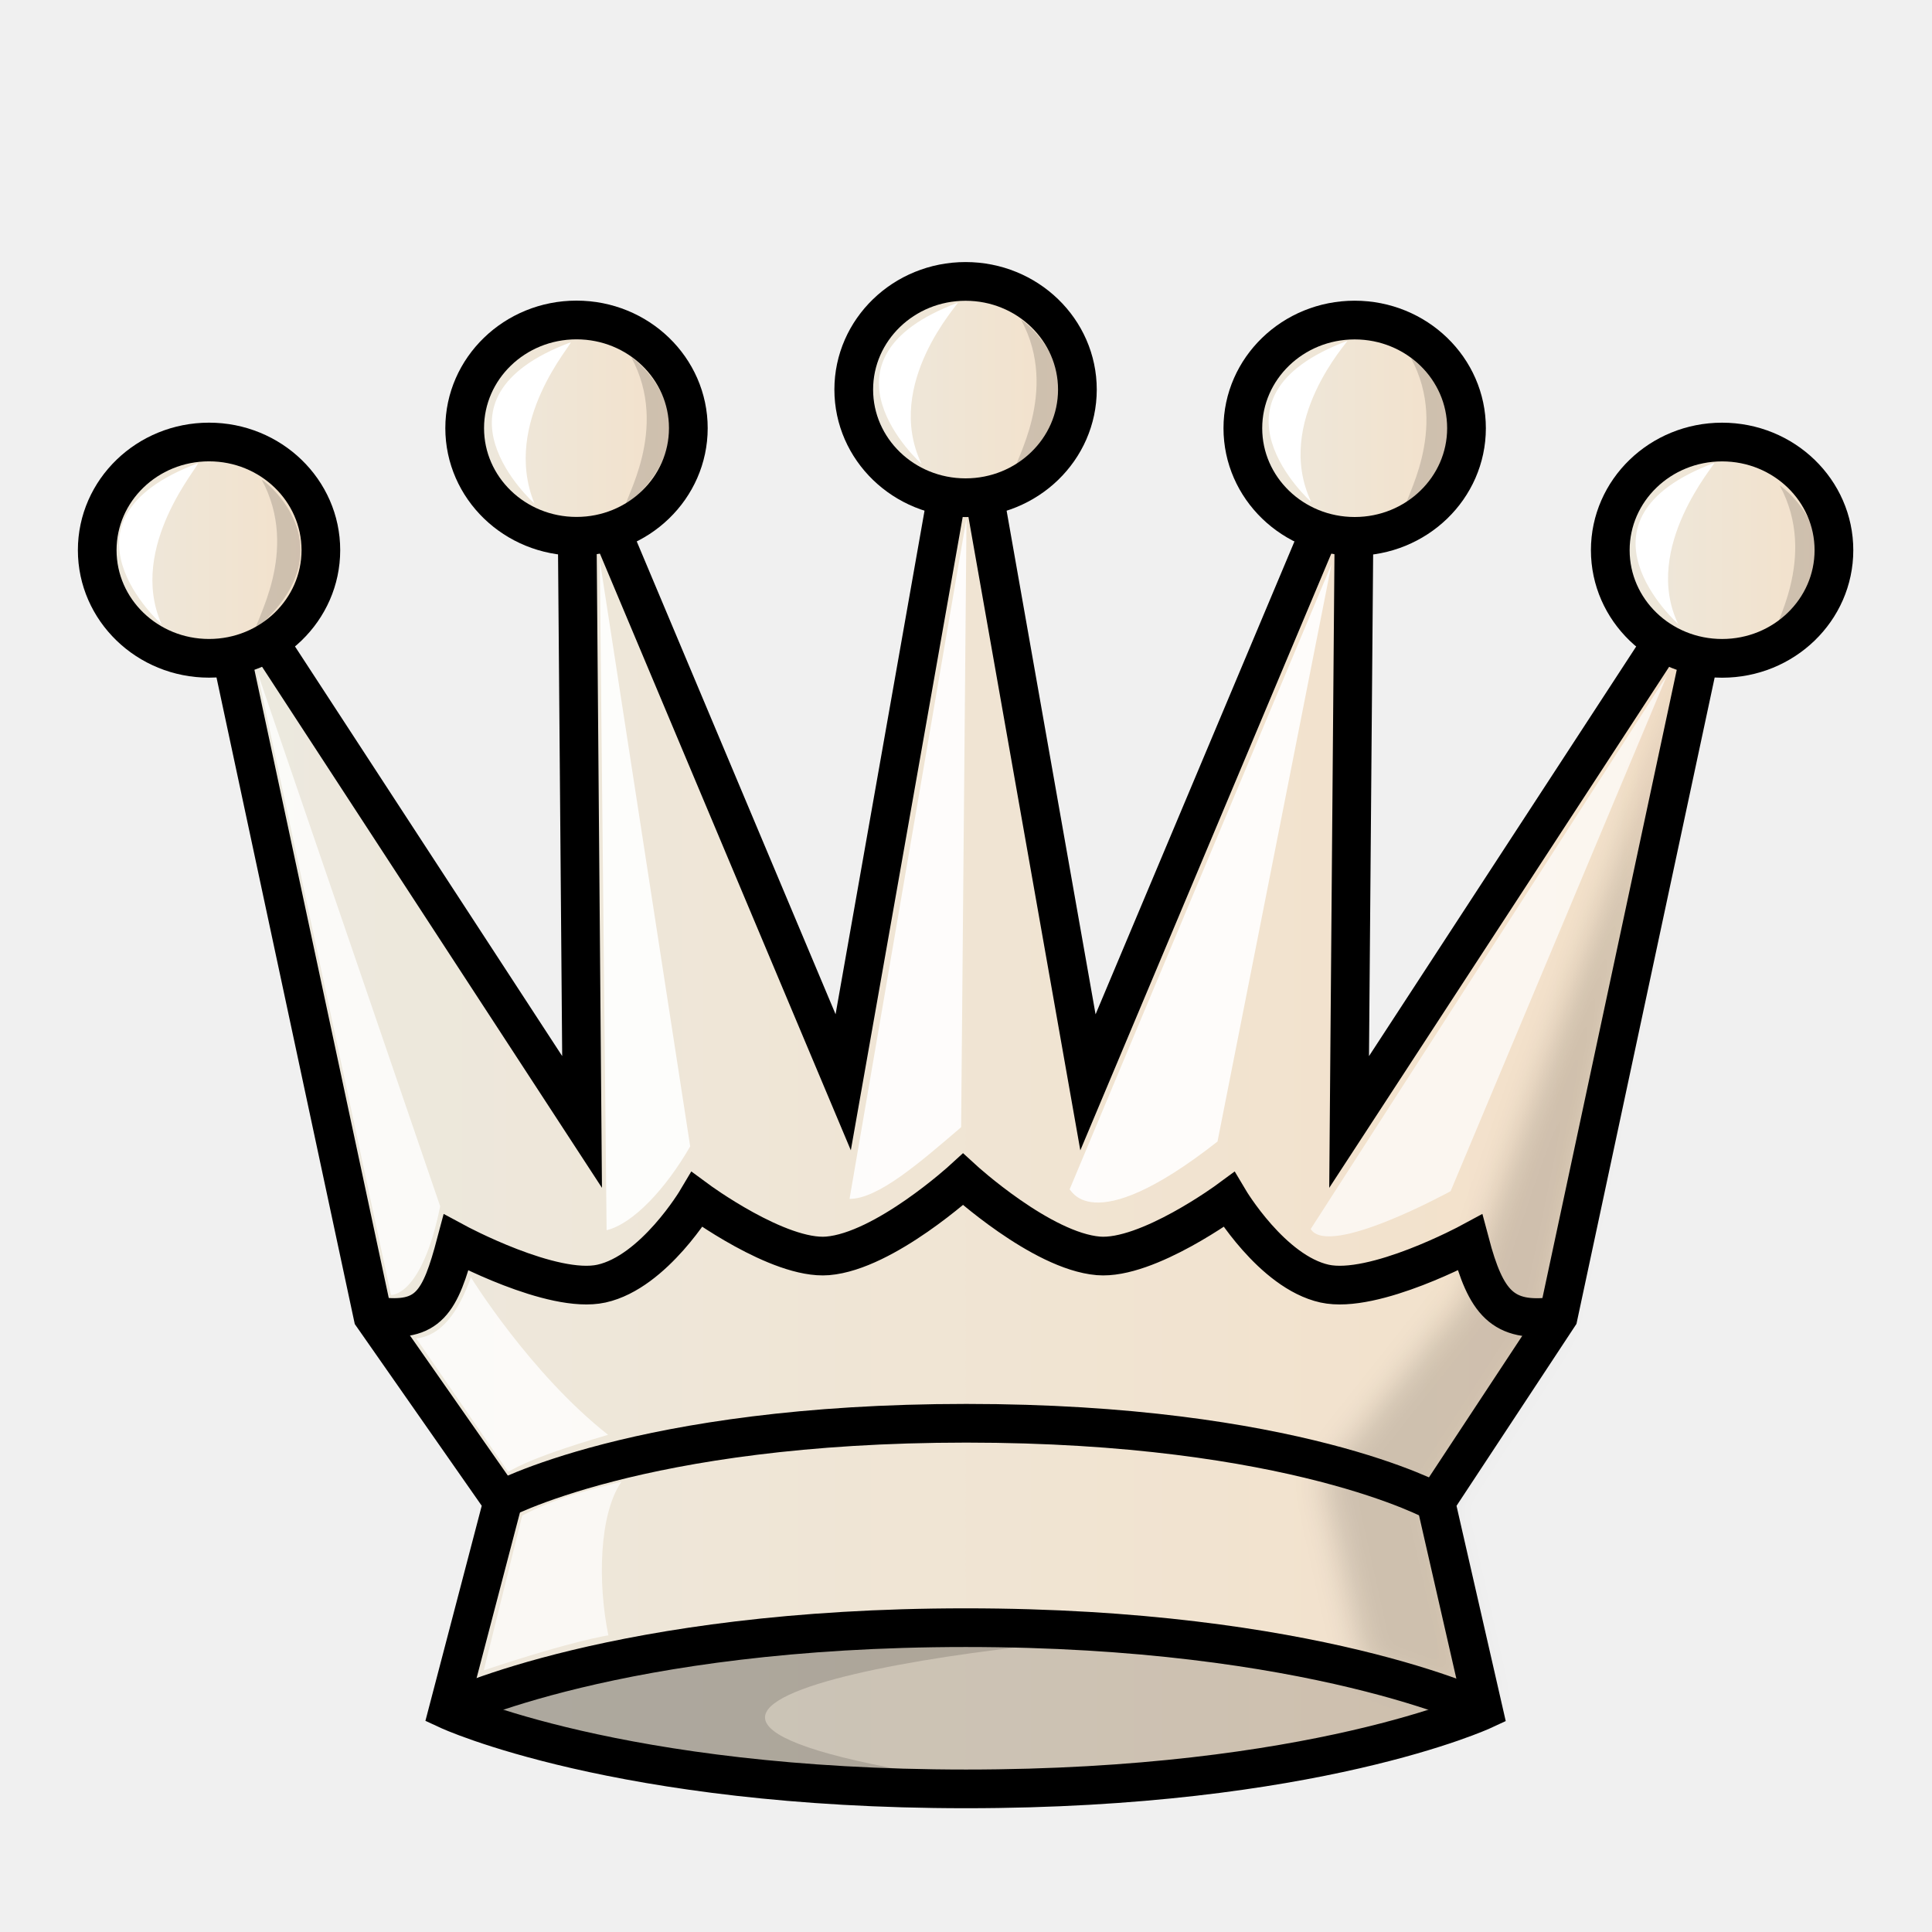
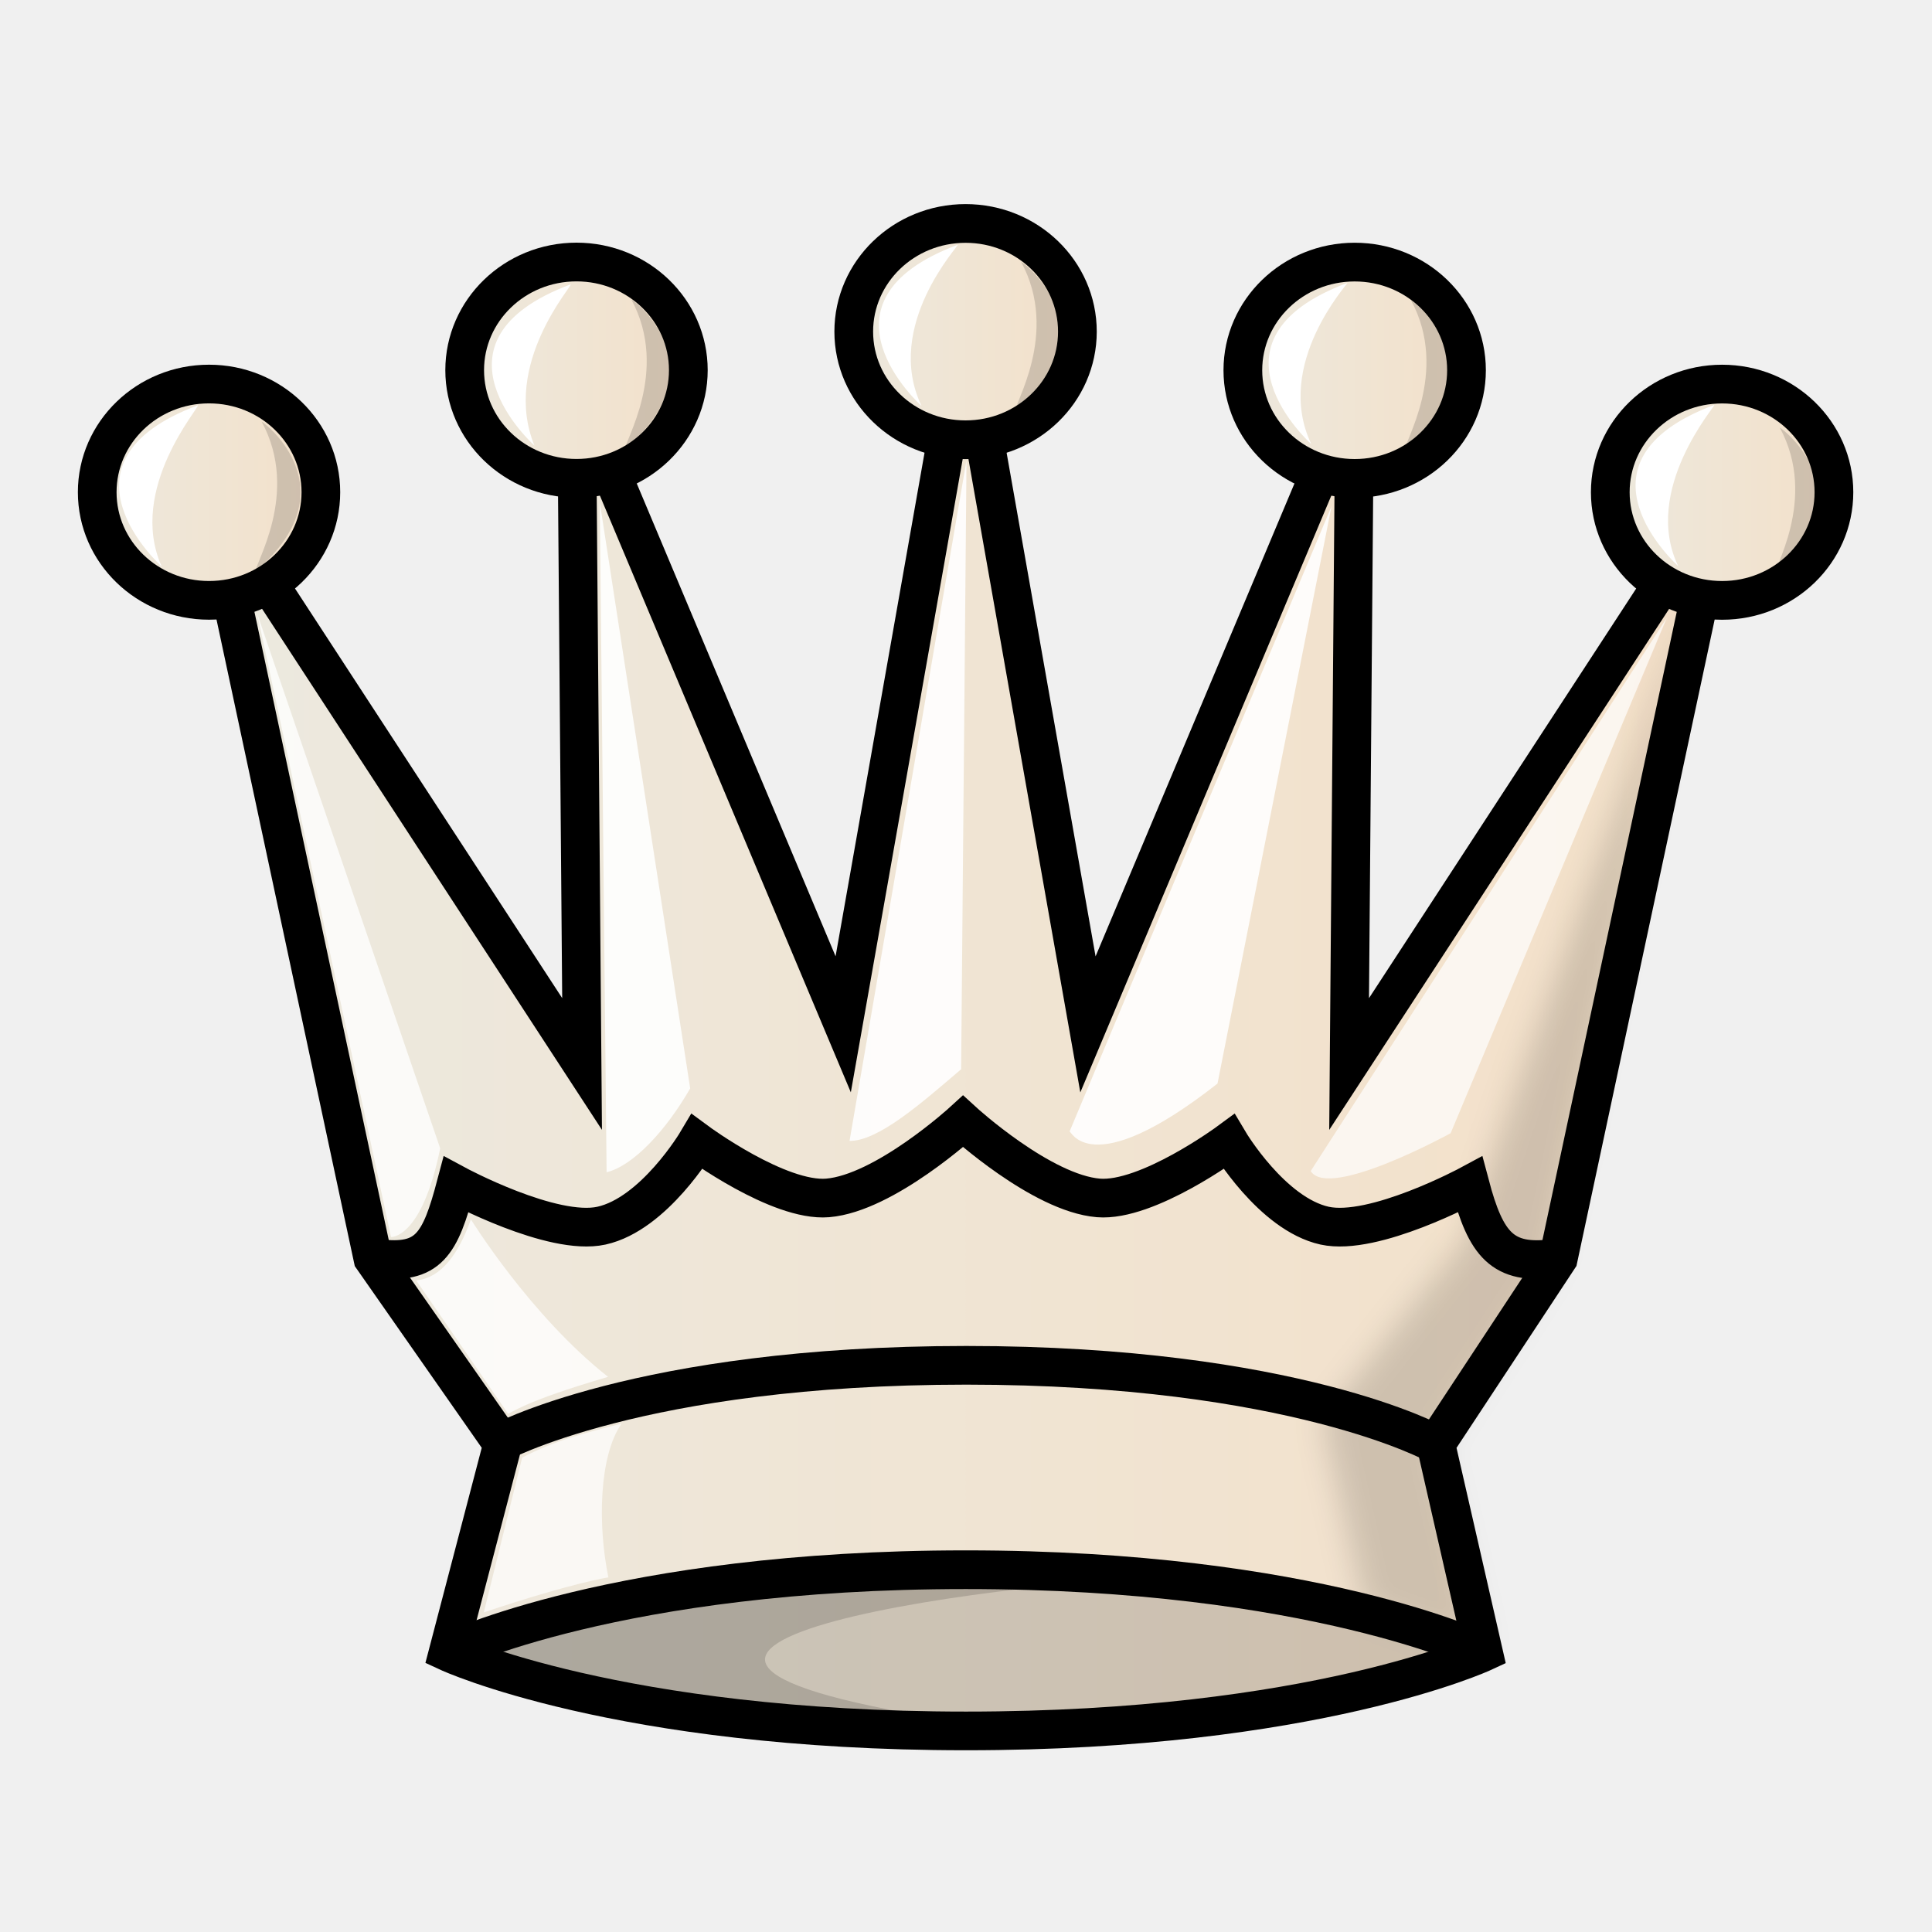
- <svg xmlns="http://www.w3.org/2000/svg" xmlns:xlink="http://www.w3.org/1999/xlink" width="50mm" height="50mm" fill-rule="evenodd" clip-rule="evenodd" image-rendering="optimizeQuality" shape-rendering="geometricPrecision" text-rendering="geometricPrecision" viewBox="0 0 50 50">
+ <svg xmlns="http://www.w3.org/2000/svg" xmlns:xlink="http://www.w3.org/1999/xlink" width="50mm" height="50mm" fill-rule="evenodd" clip-rule="evenodd" image-rendering="optimizeQuality" shape-rendering="geometricPrecision" text-rendering="geometricPrecision" viewBox="0 1.5 50 50">
  <defs>
    <linearGradient xlink:href="#a" id="b" x1="-25.017" x2="14.084" y1="-249.82" y2="-249.82" gradientTransform="matrix(1.0021 0 0 .97754 30.478 272.11)" gradientUnits="userSpaceOnUse" />
    <linearGradient id="a" x1="9.241" x2="40.761" y1="27.266" y2="27.266" gradientTransform="matrix(.98495 0 0 .98605 .376 .641)" gradientUnits="userSpaceOnUse">
      <stop offset="0" stop-color="#ece9df" />
      <stop offset="1" stop-color="#f4e0c8" />
    </linearGradient>
    <linearGradient xlink:href="#a" id="d" x1="-27.911" x2="-21.13" y1="-264.3" y2="-264.3" gradientTransform="matrix(1.0021 0 0 .97754 30.478 272.11)" gradientUnits="userSpaceOnUse" />
    <linearGradient xlink:href="#a" id="h" x1="-18.928" x2="-12.147" y1="-267.53" y2="-267.53" gradientTransform="matrix(1.0021 0 0 .97754 30.478 272.11)" gradientUnits="userSpaceOnUse" />
    <linearGradient xlink:href="#a" id="j" x1="-8.857" x2="-2.076" y1="-268.55" y2="-268.55" gradientTransform="matrix(1.0021 0 0 .97754 30.478 272.11)" gradientUnits="userSpaceOnUse" />
    <linearGradient xlink:href="#a" id="l" x1="1.214" x2="7.995" y1="-267.53" y2="-267.53" gradientTransform="matrix(1.0021 0 0 .97754 30.478 272.11)" gradientUnits="userSpaceOnUse" />
    <linearGradient xlink:href="#a" id="n" x1="10.196" x2="16.978" y1="-264.3" y2="-264.3" gradientTransform="matrix(1.0021 0 0 .97754 30.478 272.11)" gradientUnits="userSpaceOnUse" />
    <linearGradient xlink:href="#a" id="c" x1="-25.017" x2="14.084" y1="-249.82" y2="-249.82" gradientTransform="matrix(.99988 0 0 .97754 30.455 272.6)" gradientUnits="userSpaceOnUse" />
    <linearGradient xlink:href="#a" id="e" x1="-27.911" x2="-21.13" y1="-264.3" y2="-264.3" gradientTransform="matrix(.99988 0 0 .97754 29.927 272.6)" gradientUnits="userSpaceOnUse" />
    <linearGradient xlink:href="#a" id="i" x1="-18.928" x2="-12.147" y1="-267.53" y2="-267.53" gradientTransform="matrix(.99988 0 0 .97754 30.455 272.6)" gradientUnits="userSpaceOnUse" />
    <linearGradient xlink:href="#a" id="k" x1="-8.857" x2="-2.076" y1="-268.55" y2="-268.55" gradientTransform="matrix(.99988 0 0 .97754 30.455 272.6)" gradientUnits="userSpaceOnUse" />
    <linearGradient xlink:href="#a" id="m" x1="1.214" x2="7.995" y1="-267.53" y2="-267.53" gradientTransform="matrix(.99988 0 0 .97754 30.455 272.6)" gradientUnits="userSpaceOnUse" />
    <linearGradient xlink:href="#a" id="o" x1="10.196" x2="16.978" y1="-264.3" y2="-264.3" gradientTransform="matrix(.99988 0 0 .97754 30.983 272.6)" gradientUnits="userSpaceOnUse" />
    <filter id="f" width="1.194" height="1.063" x="-.097" y="-.032" color-interpolation-filters="sRGB">
      <feGaussianBlur stdDeviation=".378" />
    </filter>
    <filter id="g" width="1.19" height="1.064" x="-.095" y="-.032" color-interpolation-filters="sRGB">
      <feGaussianBlur stdDeviation=".388" />
    </filter>
  </defs>
  <path fill="url(#b)" d="m37.159 38.874 3.17-4.809 4.239-19.826-9.653 14.798.144-17.439-6.903 16.413-3.167-17.929-3.167 17.927-6.902-16.413.144 17.44L5.41 14.236 9.65 34.063l3.36 4.809-1.41 5.385s4.397 2.039 13.4 2.039c9.005 0 13.39-2.038 13.39-2.038z" style="clip-rule:evenodd;fill-rule:evenodd;fill:url(#c);shape-rendering:geometricPrecision;stroke-linecap:round;stroke-width:1.001;stroke:#000" />
  <path fill="none" d="M9.747 34.064c1.347.18 1.645-.355 2.056-1.906 0 0 2.488 1.343 3.762 1.062 1.365-.301 2.474-2.172 2.474-2.172s2.113 1.559 3.38 1.454c1.475-.122 3.504-1.98 3.504-1.98s2.029 1.858 3.503 1.98c1.268.105 3.38-1.454 3.38-1.454s1.11 1.87 2.475 2.172c1.274.281 3.762-1.062 3.762-1.062.411 1.551.84 2.088 2.187 1.907" style="clip-rule:evenodd;fill-rule:evenodd;shape-rendering:geometricPrecision;stroke-linecap:round;stroke-width:1.001;stroke:#000" />
  <ellipse cx="5.41" cy="14.238" fill="url(#d)" stroke-linejoin="round" rx="2.894" ry="2.799" style="clip-rule:evenodd;fill-rule:evenodd;fill:url(#e);paint-order:normal;shape-rendering:geometricPrecision;stroke-linecap:round;stroke-width:1.001;stroke:#000" />
  <path d="M13.559-262.78c-1.191 4.726-4.701 13.531-6.049 18.221l-3.738 4.819 1.08 4.99 3.08 1.16-1.227-5.51 2.961-4.677z" filter="url(#f)" opacity=".25" style="clip-rule:evenodd;fill-rule:evenodd;filter:url(#g);mix-blend-mode:normal;opacity:.15;shape-rendering:geometricPrecision;stroke-width:1.003" transform="matrix(.99988 0 0 .97754 30.455 272.6)" />
  <path d="M24.496 41.69c-4.835 0-9.67.857-12.894 2.57 3.226 1.714 8.068 1.746 12.908 1.745-11.917-1.877 1.961-3.693 6.74-3.726-2.135-.391-4.443-.589-6.753-.589z" opacity=".2" style="clip-rule:evenodd;fill-rule:evenodd;opacity:.15;shape-rendering:geometricPrecision;stroke-width:1.002" />
  <path fill="none" d="M11.601 44.26s4.388-2.136 13.392-2.136 13.392 2.136 13.392 2.136M12.857 38.874s3.666-2.04 12.151-2.04 12.151 2.04 12.151 2.04" style="clip-rule:evenodd;fill-rule:evenodd;shape-rendering:geometricPrecision;stroke-width:1.001;stroke:#000" />
  <ellipse cx="14.92" cy="11.08" fill="url(#h)" rx="2.894" ry="2.799" style="clip-rule:evenodd;fill-rule:evenodd;fill:url(#i);paint-order:normal;shape-rendering:geometricPrecision;stroke-linecap:round;stroke-linejoin:round;stroke-width:1.002;stroke:#000" />
  <ellipse cx="24.989" cy="10.082" fill="url(#j)" rx="2.894" ry="2.799" style="clip-rule:evenodd;fill-rule:evenodd;fill:url(#k);paint-order:normal;shape-rendering:geometricPrecision;stroke-linecap:round;stroke-linejoin:round;stroke-width:1.002;stroke:#000" />
  <ellipse cx="35.059" cy="11.082" fill="url(#l)" rx="2.894" ry="2.799" style="clip-rule:evenodd;fill-rule:evenodd;fill:url(#m);paint-order:normal;shape-rendering:geometricPrecision;stroke-linecap:round;stroke-linejoin:round;stroke-width:1.002;stroke:#000" />
  <ellipse cx="44.568" cy="14.239" fill="url(#n)" rx="2.894" ry="2.799" style="clip-rule:evenodd;fill-rule:evenodd;fill:url(#o);paint-order:normal;shape-rendering:geometricPrecision;stroke-linecap:round;stroke-linejoin:round;stroke-width:1.002;stroke:#000" />
  <path d="m6.657 17.385 3.462 16.129s.794.057 1.273-2.295z" style="clip-rule:evenodd;fill-rule:evenodd;fill:#fff;image-rendering:optimizeQuality;opacity:.8;shape-rendering:geometricPrecision" />
  <path d="m15.522 14.499 2.34 15.169c-.625 1.087-1.471 2-2.163 2.17zM21.986 31.027l3.027-17.612-.139 15.757c-1.066.913-2.15 1.858-2.888 1.855zM34.459 14.605l-6.78 16.182c.016-.092.467 1.394 3.83-1.244z" style="clip-rule:evenodd;fill-rule:evenodd;fill:#fff;image-rendering:optimizeQuality;opacity:.9;shape-rendering:geometricPrecision" />
  <path d="m33.921 31.807 9.219-14.326-5.598 13.346s-3.153 1.734-3.621.98z" style="clip-rule:evenodd;fill-rule:evenodd;fill:#fff;image-rendering:optimizeQuality;opacity:.7;shape-rendering:geometricPrecision" />
  <path d="M4.184 16.16s-3.017-2.692.934-4.17c.088.013-1.833 2.155-.934 4.17zM13.831 13.031s-3.018-2.692.934-4.17c.09 0-1.796 2.054-.934 4.17zM23.849 12.006s-3.018-2.692.934-4.17c.059 0-1.927 2.09-.934 4.17zM33.935 12.992s-3.018-2.692.934-4.17c.044-.004-1.919 2.093-.934 4.17zM43.431 16.15s-3.018-2.692.934-4.17c.046.017-1.882 2.19-.934 4.17z" style="clip-rule:evenodd;fill-rule:evenodd;fill:#fff;image-rendering:optimizeQuality;shape-rendering:geometricPrecision" />
  <path d="M24.993 46.396c-9.004 0-13.392-2.136-13.392-2.136s4.387-2.137 13.392-2.137c9.004 0 13.392 2.137 13.392 2.137s-4.388 2.136-13.392 2.136z" opacity=".2" style="opacity:.15;stroke-width:0" />
  <path d="M6.771 12.412c.08.026 2.315 1.75-.147 3.864-.074-.124 1.162-2.001.147-3.864zM16.336 9.246c.08.026 2.314 1.75-.148 3.863-.074-.124 1.162-2 .148-3.863zM26.425 8.276c.08.026 2.314 1.75-.148 3.864-.074-.124 1.162-2.001.148-3.864zM36.515 9.268c.08.027 2.314 1.751-.148 3.864-.074-.124 1.162-2 .148-3.864zM46.059 12.565c.08.026 2.314 1.75-.148 3.864-.074-.124 1.162-2.001.148-3.864z" opacity=".3" style="clip-rule:evenodd;fill-rule:evenodd;image-rendering:optimizeQuality;opacity:.15;shape-rendering:geometricPrecision;stroke-width:1.001" />
  <path fill="#fff" d="M13.514 39.223c.848-.45 1.7-.66 2.571-.878-.587.84-.616 2.64-.34 3.978 0 0-.89.125-3.224.905z" opacity=".7" style="stroke-width:1.001" />
  <path fill="#fff" d="M13.146 38.084c.11-.016.33-.29 2.591-.951-2.014-1.585-3.55-4.075-3.55-4.075-.329.914-.773 1.514-1.415 1.58z" opacity=".9" style="opacity:.8;stroke-width:1.001" />
</svg>
